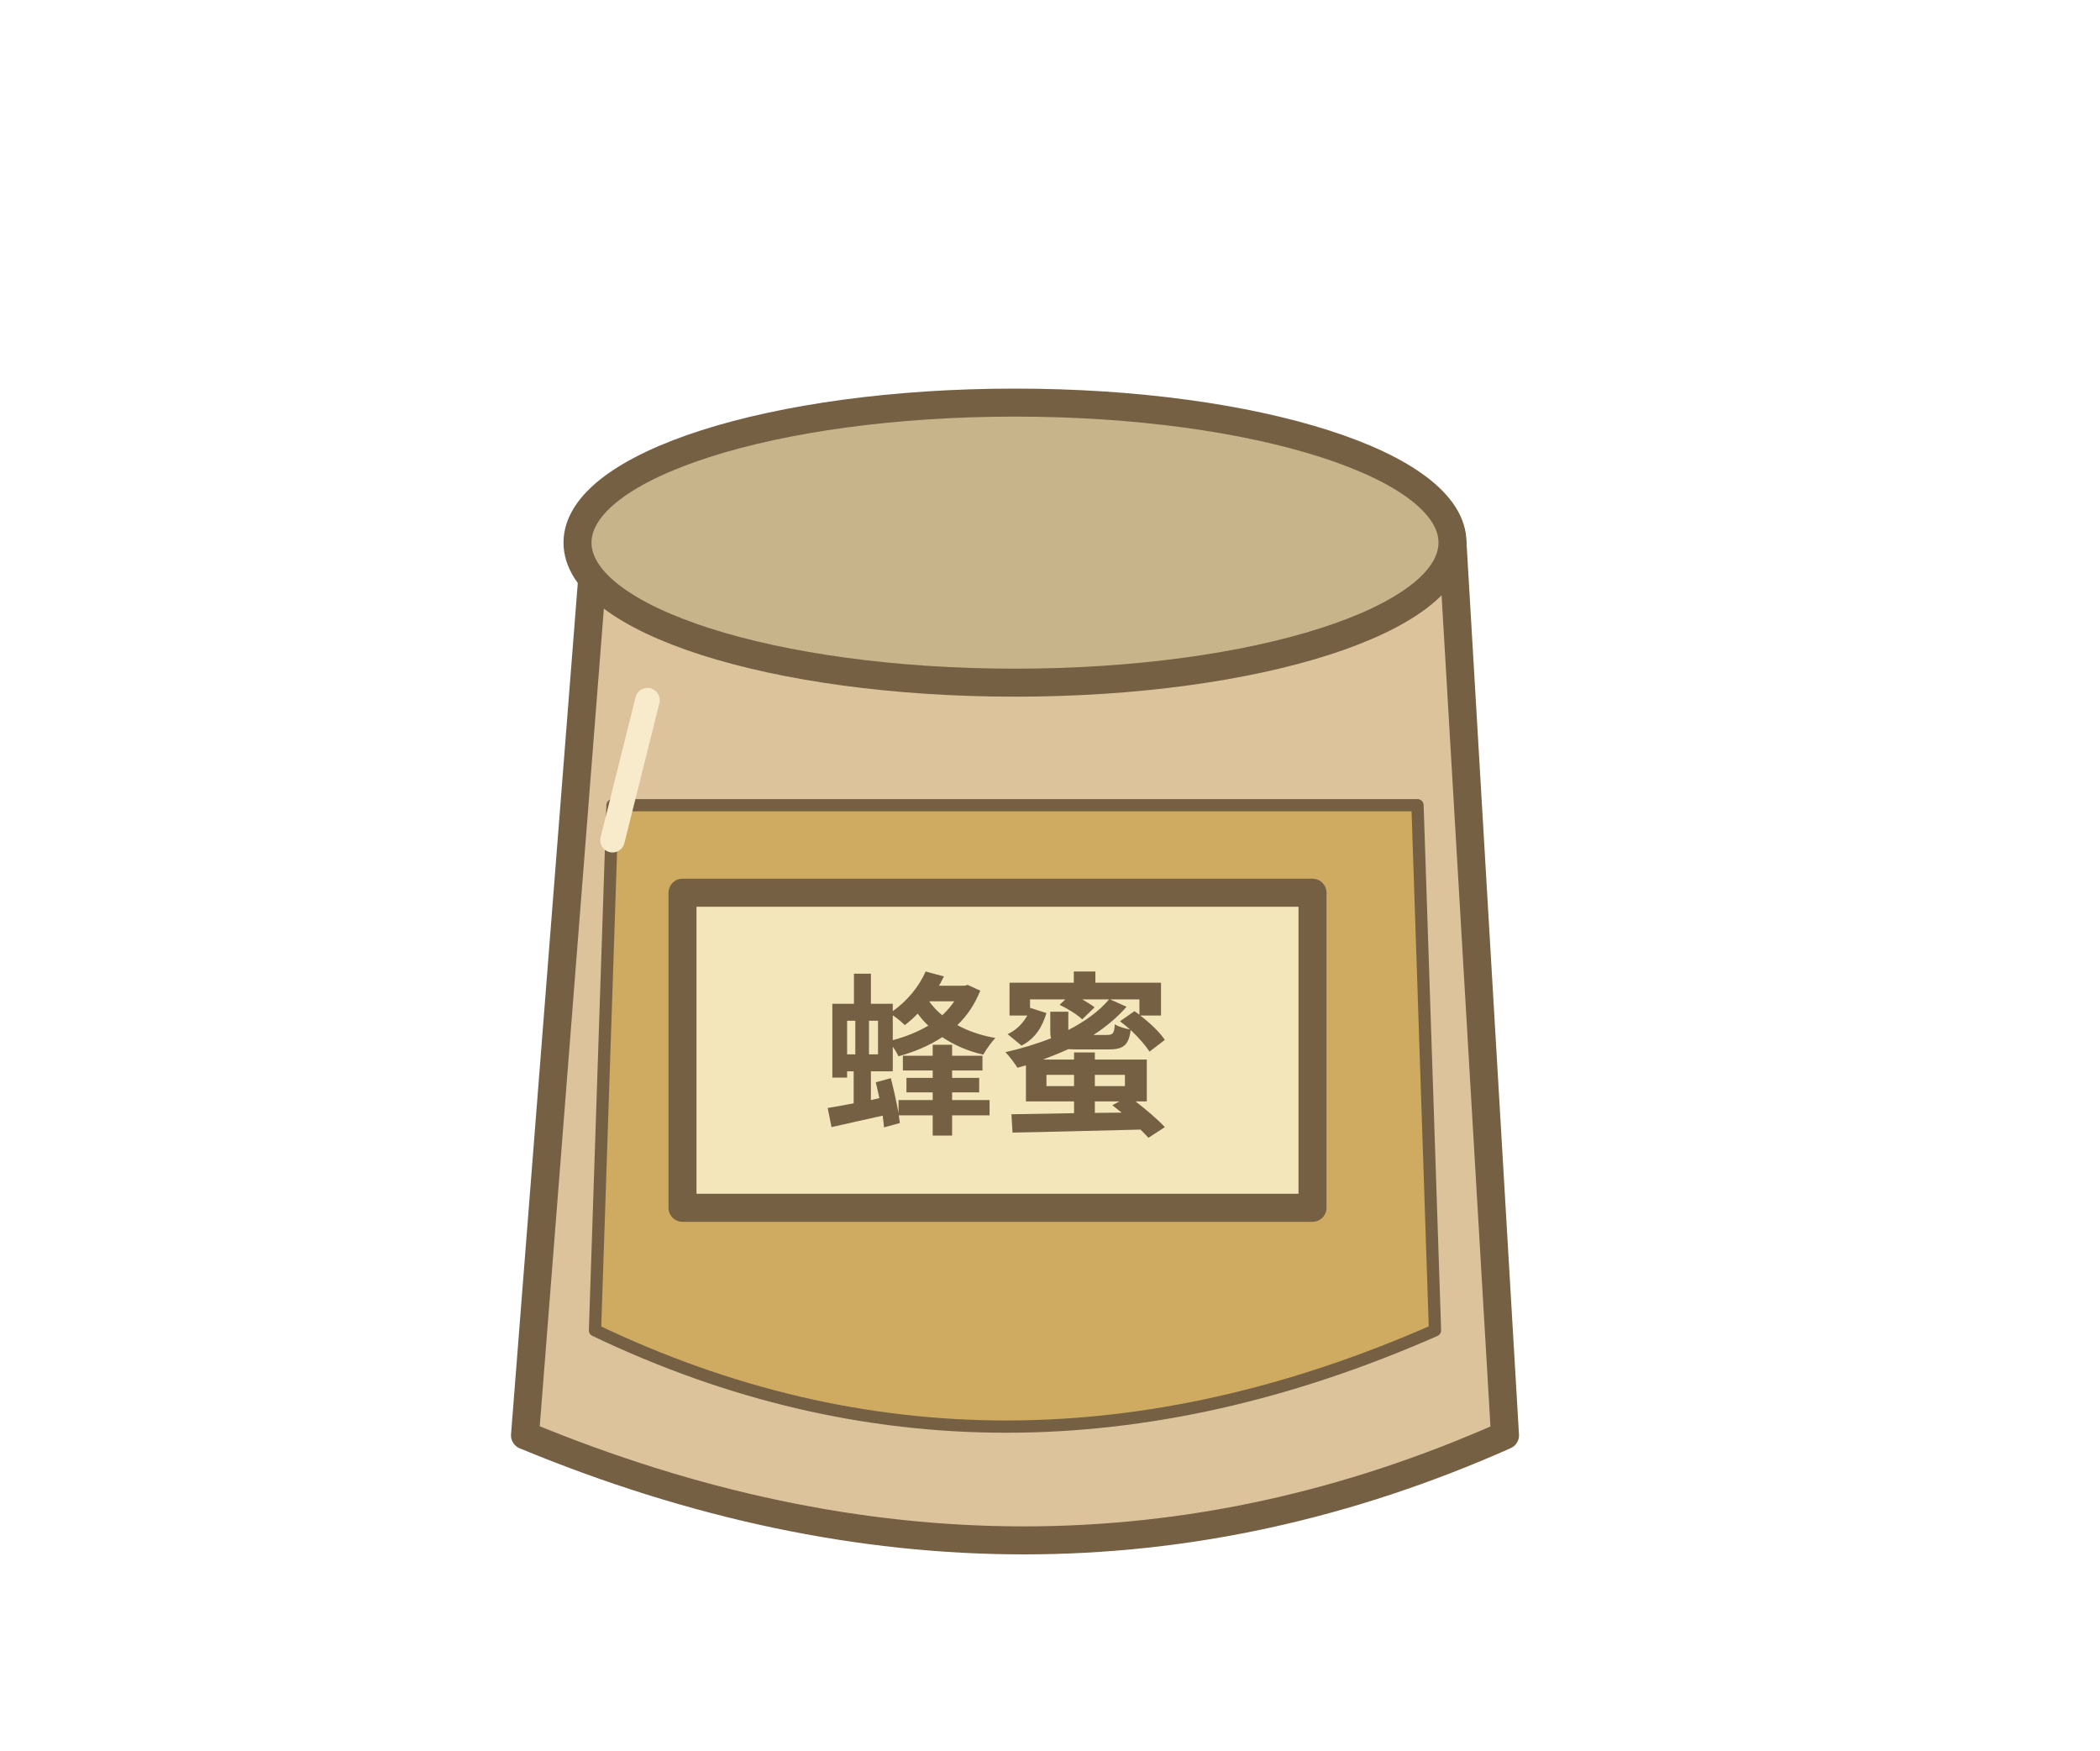
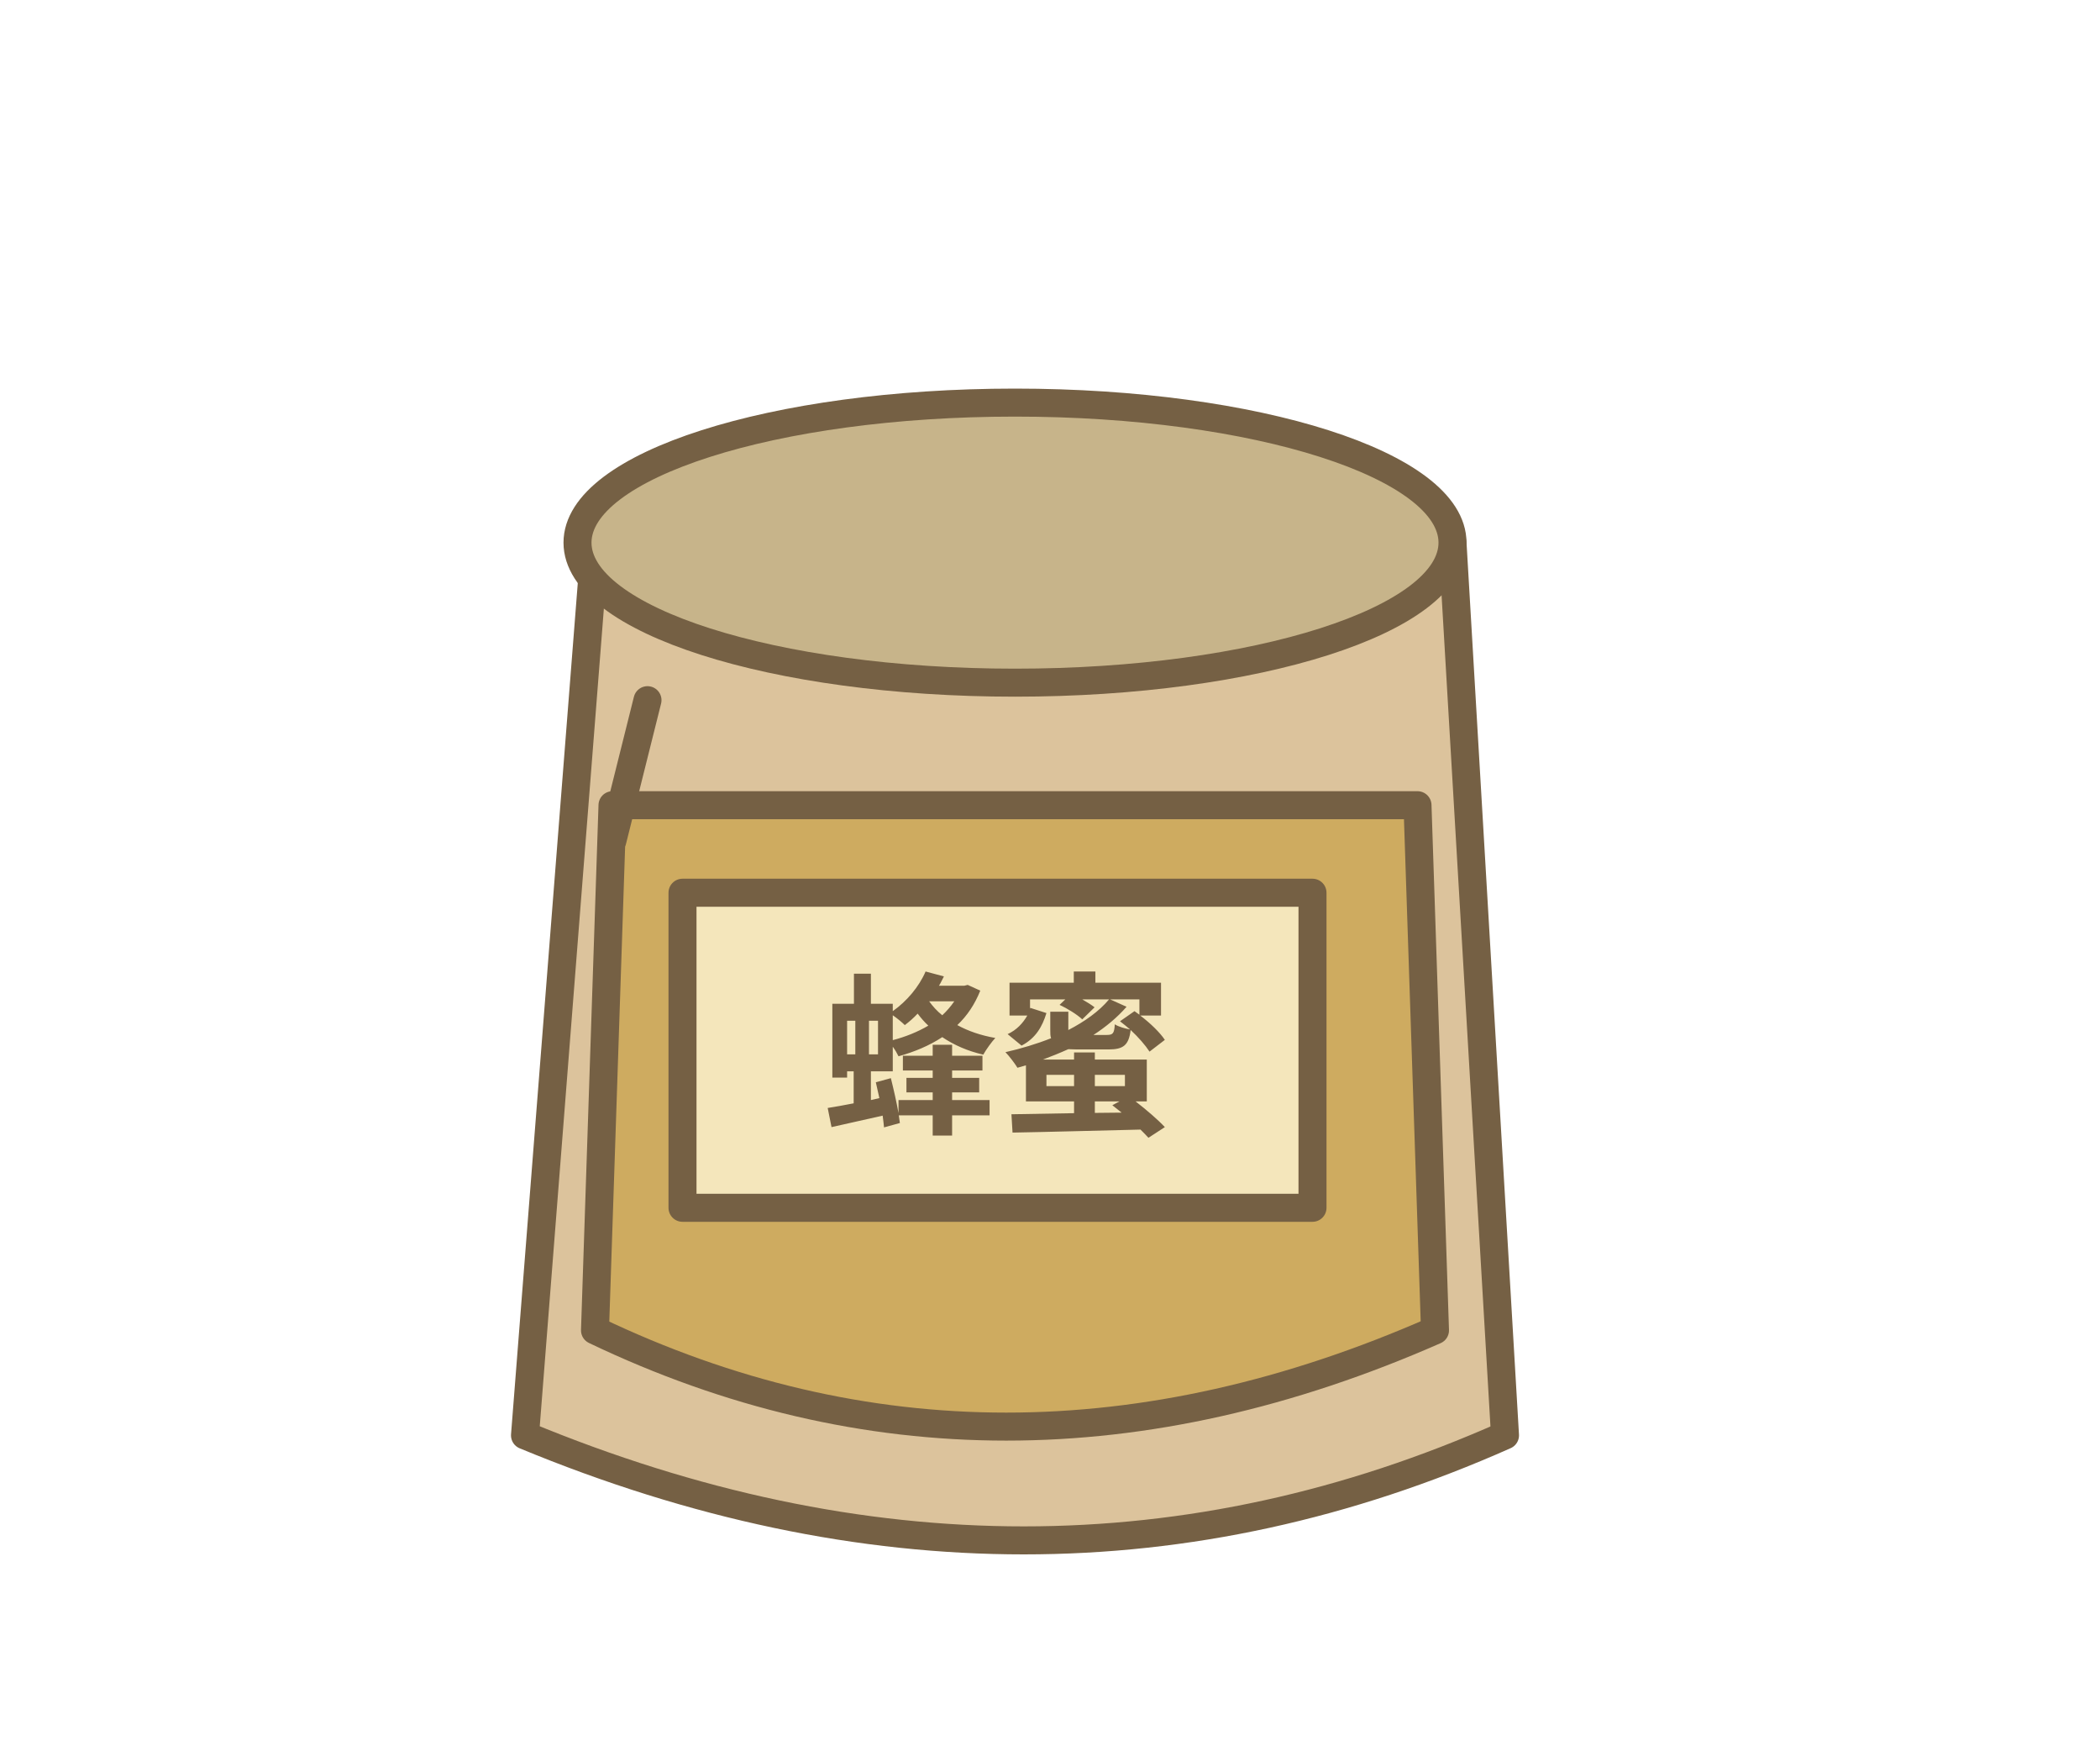
<svg xmlns="http://www.w3.org/2000/svg" width="120" height="100" viewBox="0 0 120 100">
  <g stroke-linecap="round" stroke-linejoin="round">
-     <path d="M34 31 L83 31 L86 82 Q59 94 30 82Z" fill="#DCC39C" stroke="#756044" stroke-width="1.6" />
-     <ellipse cx="58" cy="31" rx="25" ry="8" fill="#C7B48A" stroke="#756044" stroke-width="1.6" />
-     <path d="M35 46 L81 46 L82 76 Q57 87 34 76Z" fill="#CEAB60" stroke="#756044" stroke-width="0.7" />
-     <path d="M39 51 L75 51 L75 69 L39 69Z" fill="#F4E6BB" stroke="#756044" stroke-width="1.6" />
+     <path d="M34 31 L83 31 L86 82 Q59 94 30 82Z" fill="#DCC39C" stroke="#756044" stroke-width="1.6" stroke-linecap="round" stroke-linejoin="round" />
+     <ellipse cx="58" cy="31" rx="25" ry="8" fill="#C7B48A" stroke="#756044" stroke-width="1.6" stroke-linecap="round" stroke-linejoin="round" />
+     <path d="M35 46 L81 46 L82 76 Q57 87 34 76Z" fill="#CEAB60" stroke="#756044" stroke-width="1.6" stroke-linecap="round" stroke-linejoin="round" />
+     <path d="M39 51 L75 51 L75 69 L39 69Z" fill="#F4E6BB" stroke="#756044" stroke-width="1.6" stroke-linecap="round" stroke-linejoin="round" />
    <text x="57" y="64" font-family="sans-serif" font-size="10" font-weight="600" fill="#756044" text-anchor="middle">蜂蜜</text>
-     <path d="M37 40 L35 48" fill="none" stroke="#F7EBCC" stroke-width="1.4" />
+     <path d="M37 40 L35 48" fill="none" stroke="#756044" stroke-width="1.6" stroke-linecap="round" stroke-linejoin="round" />
  </g>
</svg>
